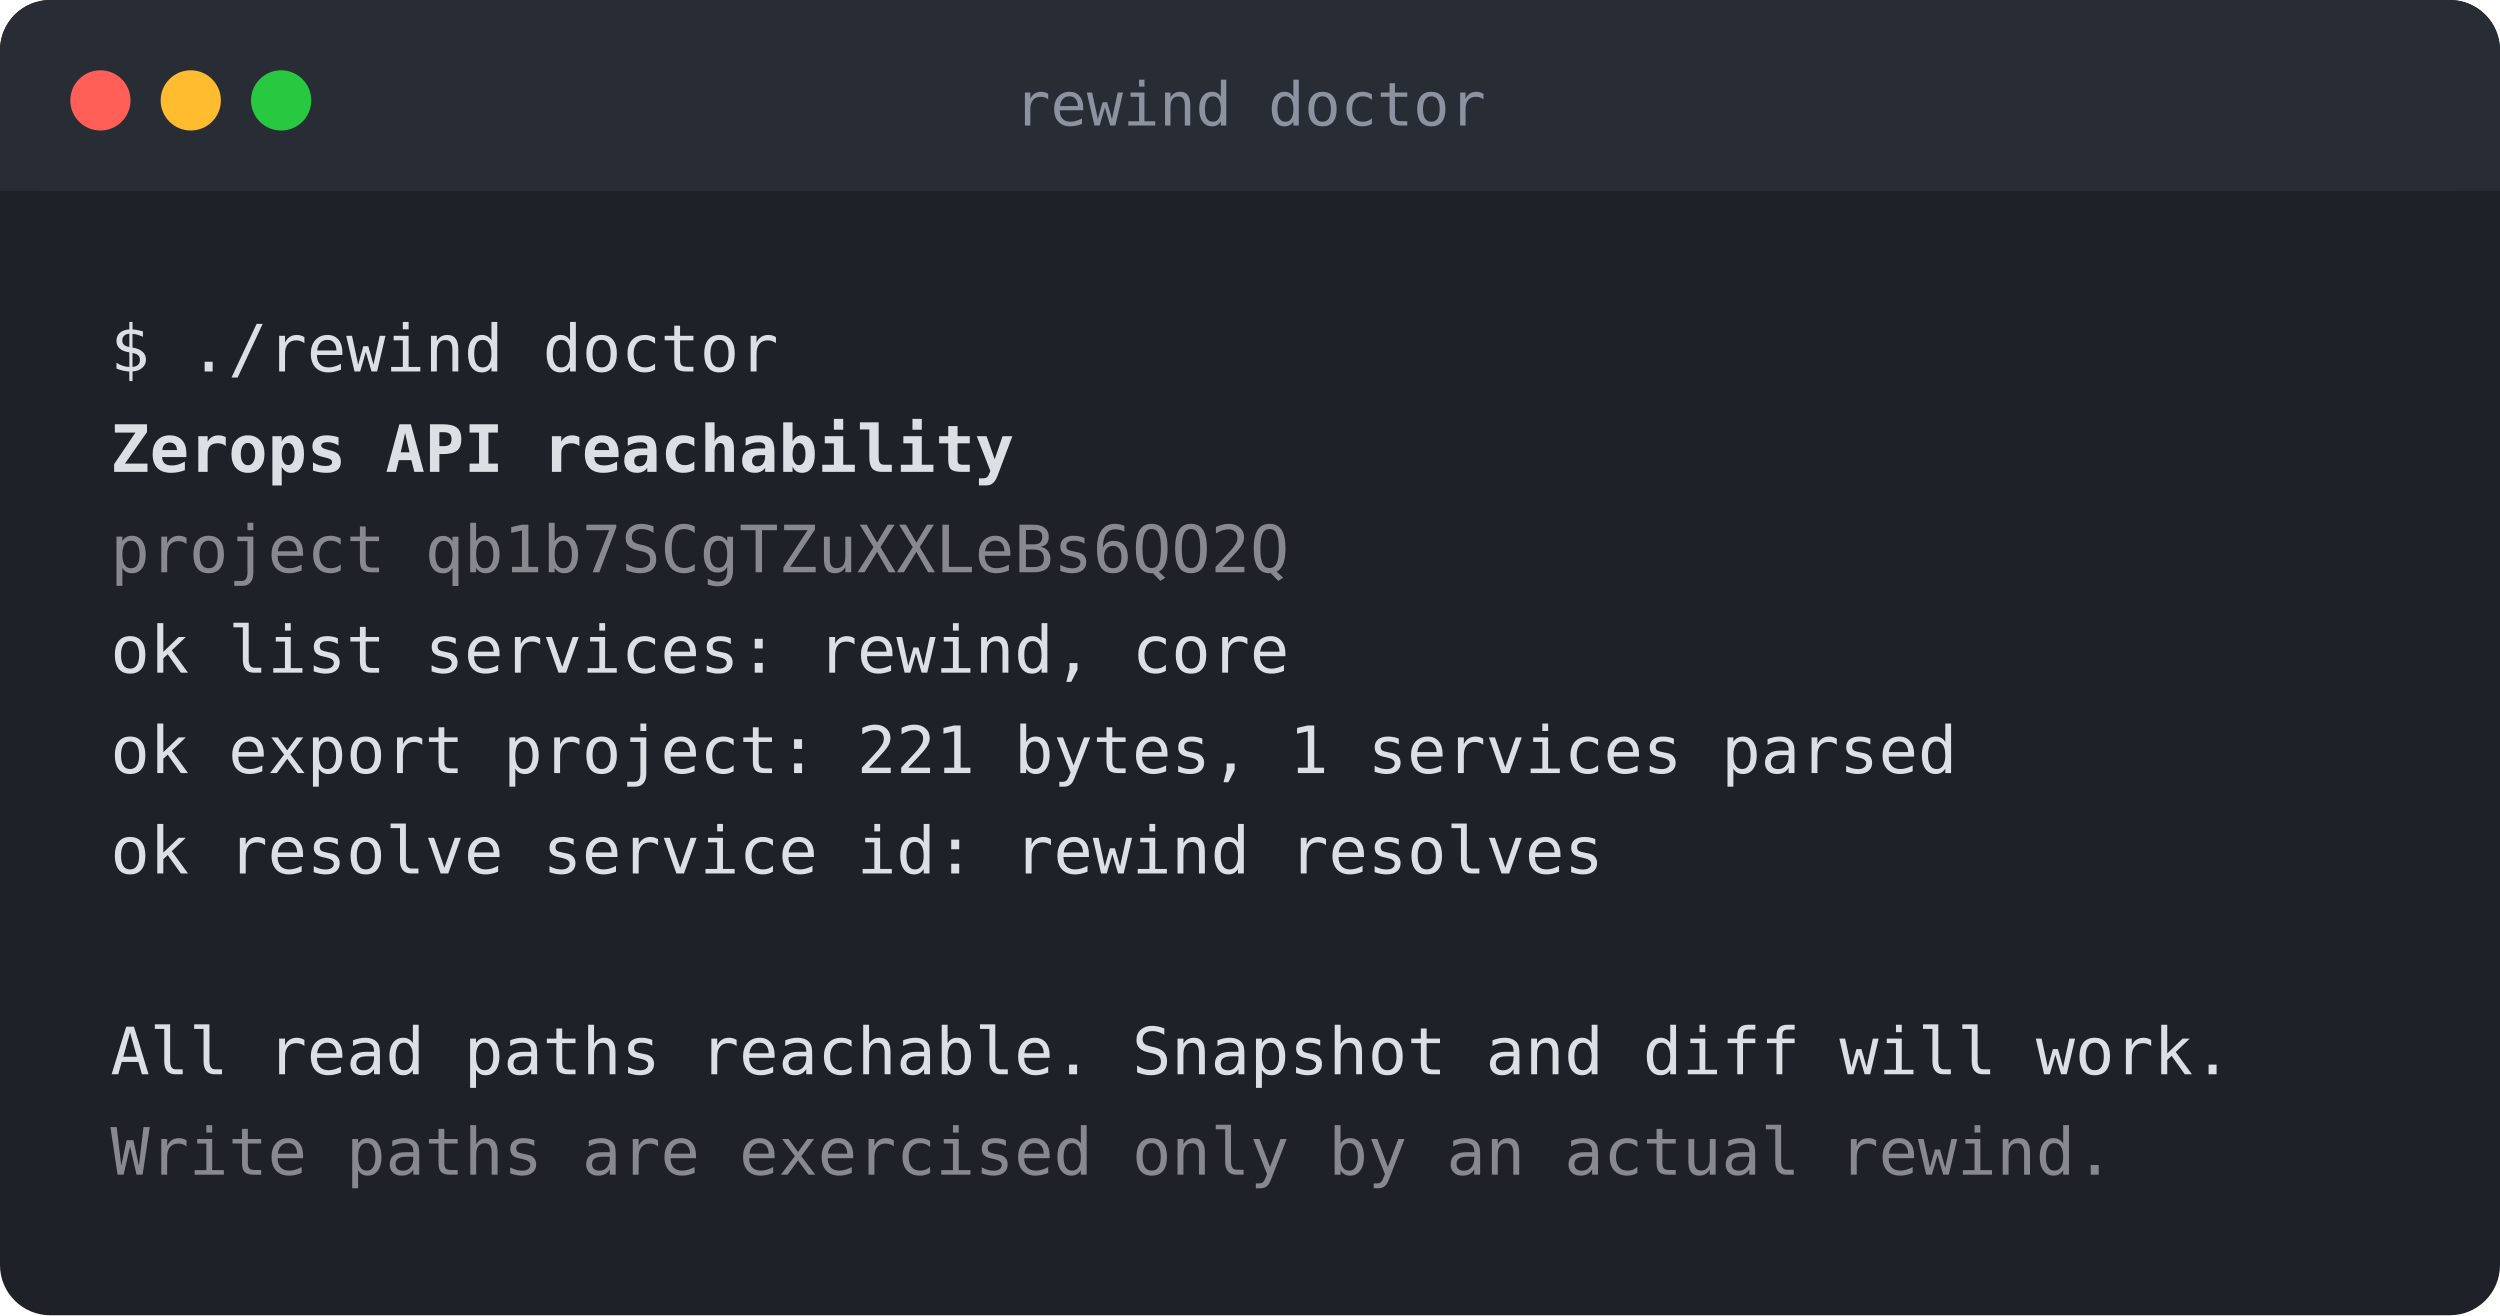
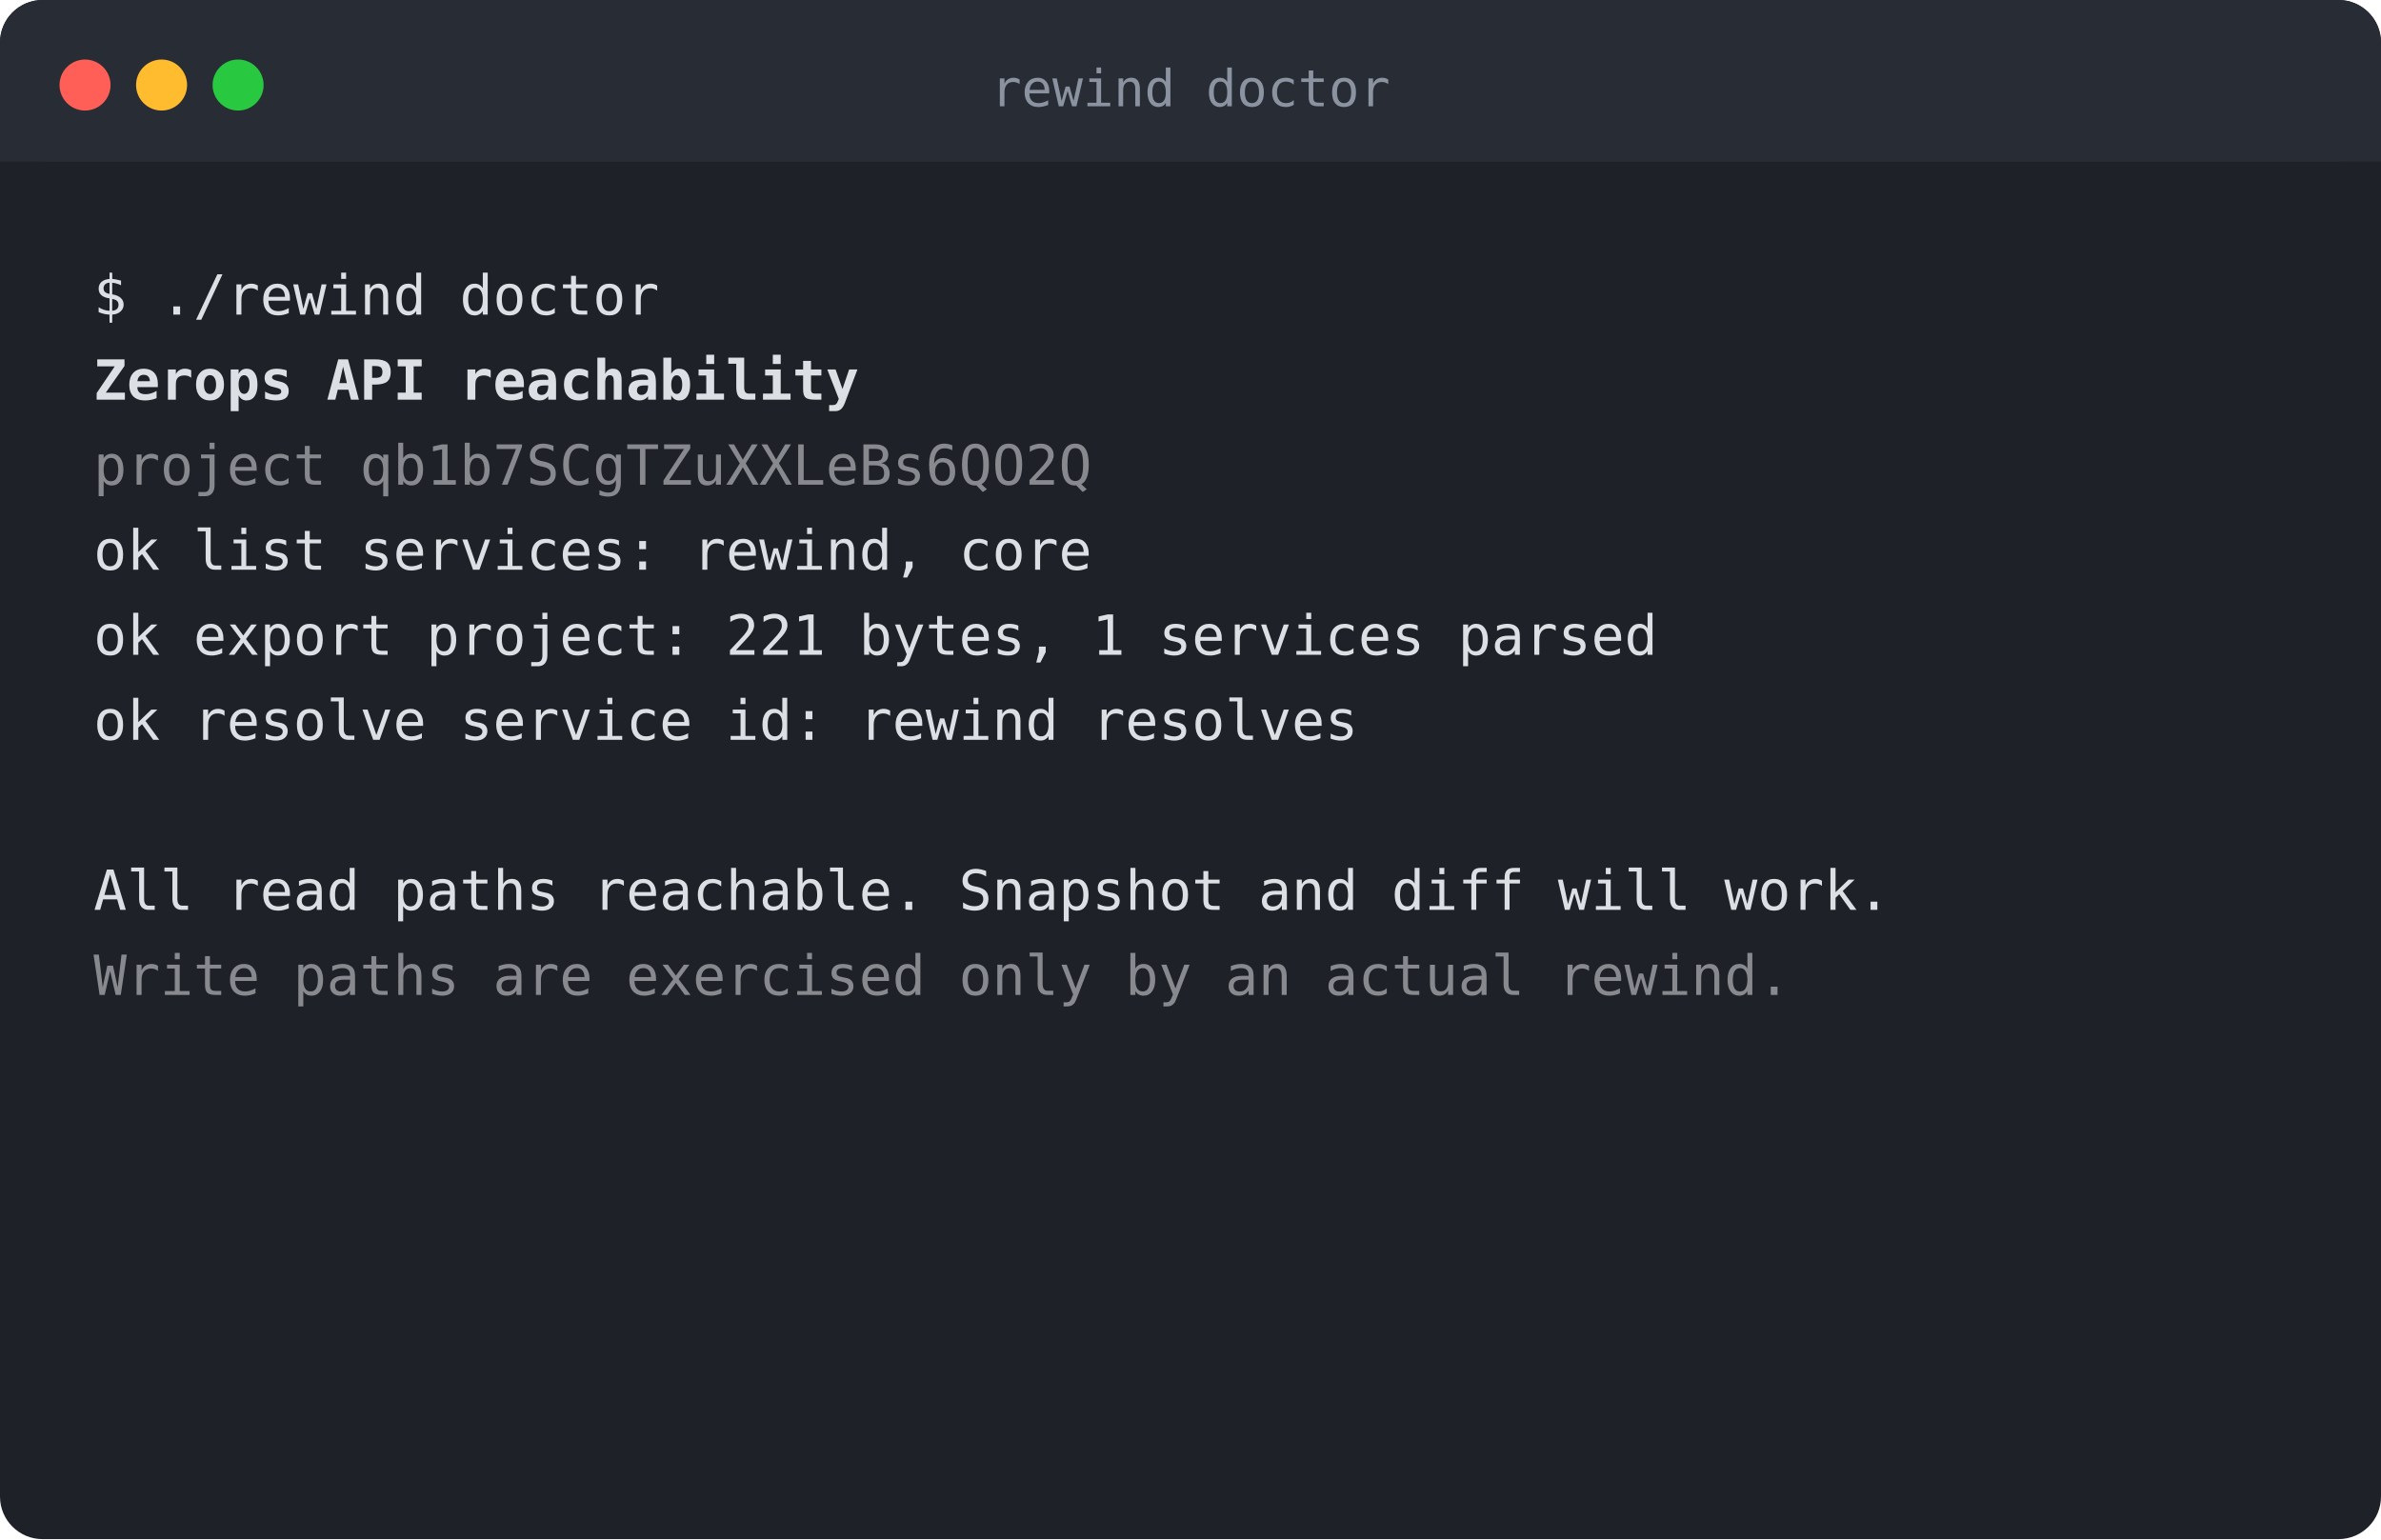
- <svg xmlns="http://www.w3.org/2000/svg" width="498" height="262" viewBox="0 0 498 262" font-family="ui-monospace,SFMono-Regular,Menlo,Consolas,monospace" font-size="13">
-   <rect width="498" height="262" rx="10" fill="#1e2127" />
-   <rect width="498" height="38" rx="10" fill="#282c34" />
-   <rect y="28" width="498" height="10" fill="#282c34" />
+ <svg xmlns="http://www.w3.org/2000/svg" width="560" height="362" viewBox="0 0 560 362" font-family="ui-monospace,SFMono-Regular,Menlo,Consolas,monospace" font-size="13">
+   <rect width="560" height="362" rx="10" fill="#1e2127" />
+   <rect width="560" height="38" rx="10" fill="#282c34" />
+   <rect y="28" width="560" height="10" fill="#282c34" />
  <circle cx="20" cy="20" r="6" fill="#ff5f57" />
  <circle cx="38" cy="20" r="6" fill="#febc2e" />
  <circle cx="56" cy="20" r="6" fill="#28c840" />
-   <text x="249" y="25" fill="#8b92a0" font-size="12" text-anchor="middle">rewind doctor</text>
+   <text x="280" y="25" fill="#8b92a0" font-size="12" text-anchor="middle">rewind doctor</text>
  <text x="22.0" y="74" fill="#dcdfe4">$ ./rewind doctor</text>
  <text x="22.0" y="94" fill="#dcdfe4" font-weight="600">Zerops API reachability</text>
  <text x="22.0" y="114" fill="#dcdfe4" opacity="0.55">  project qb1b7SCgTZuXXLeBs6QO2Q</text>
  <text x="22.0" y="134" fill="#dcdfe4">  ok    list services: rewind, core</text>
  <text x="22.0" y="154" fill="#dcdfe4">  ok    export project: 221 bytes, 1 services parsed</text>
  <text x="22.0" y="174" fill="#dcdfe4">  ok    resolve service id: rewind resolves</text>
  <text x="22.0" y="214" fill="#dcdfe4">All read paths reachable. Snapshot and diff will work.</text>
  <text x="22.0" y="234" fill="#dcdfe4" opacity="0.55">Write paths are exercised only by an actual rewind.</text>
</svg>
